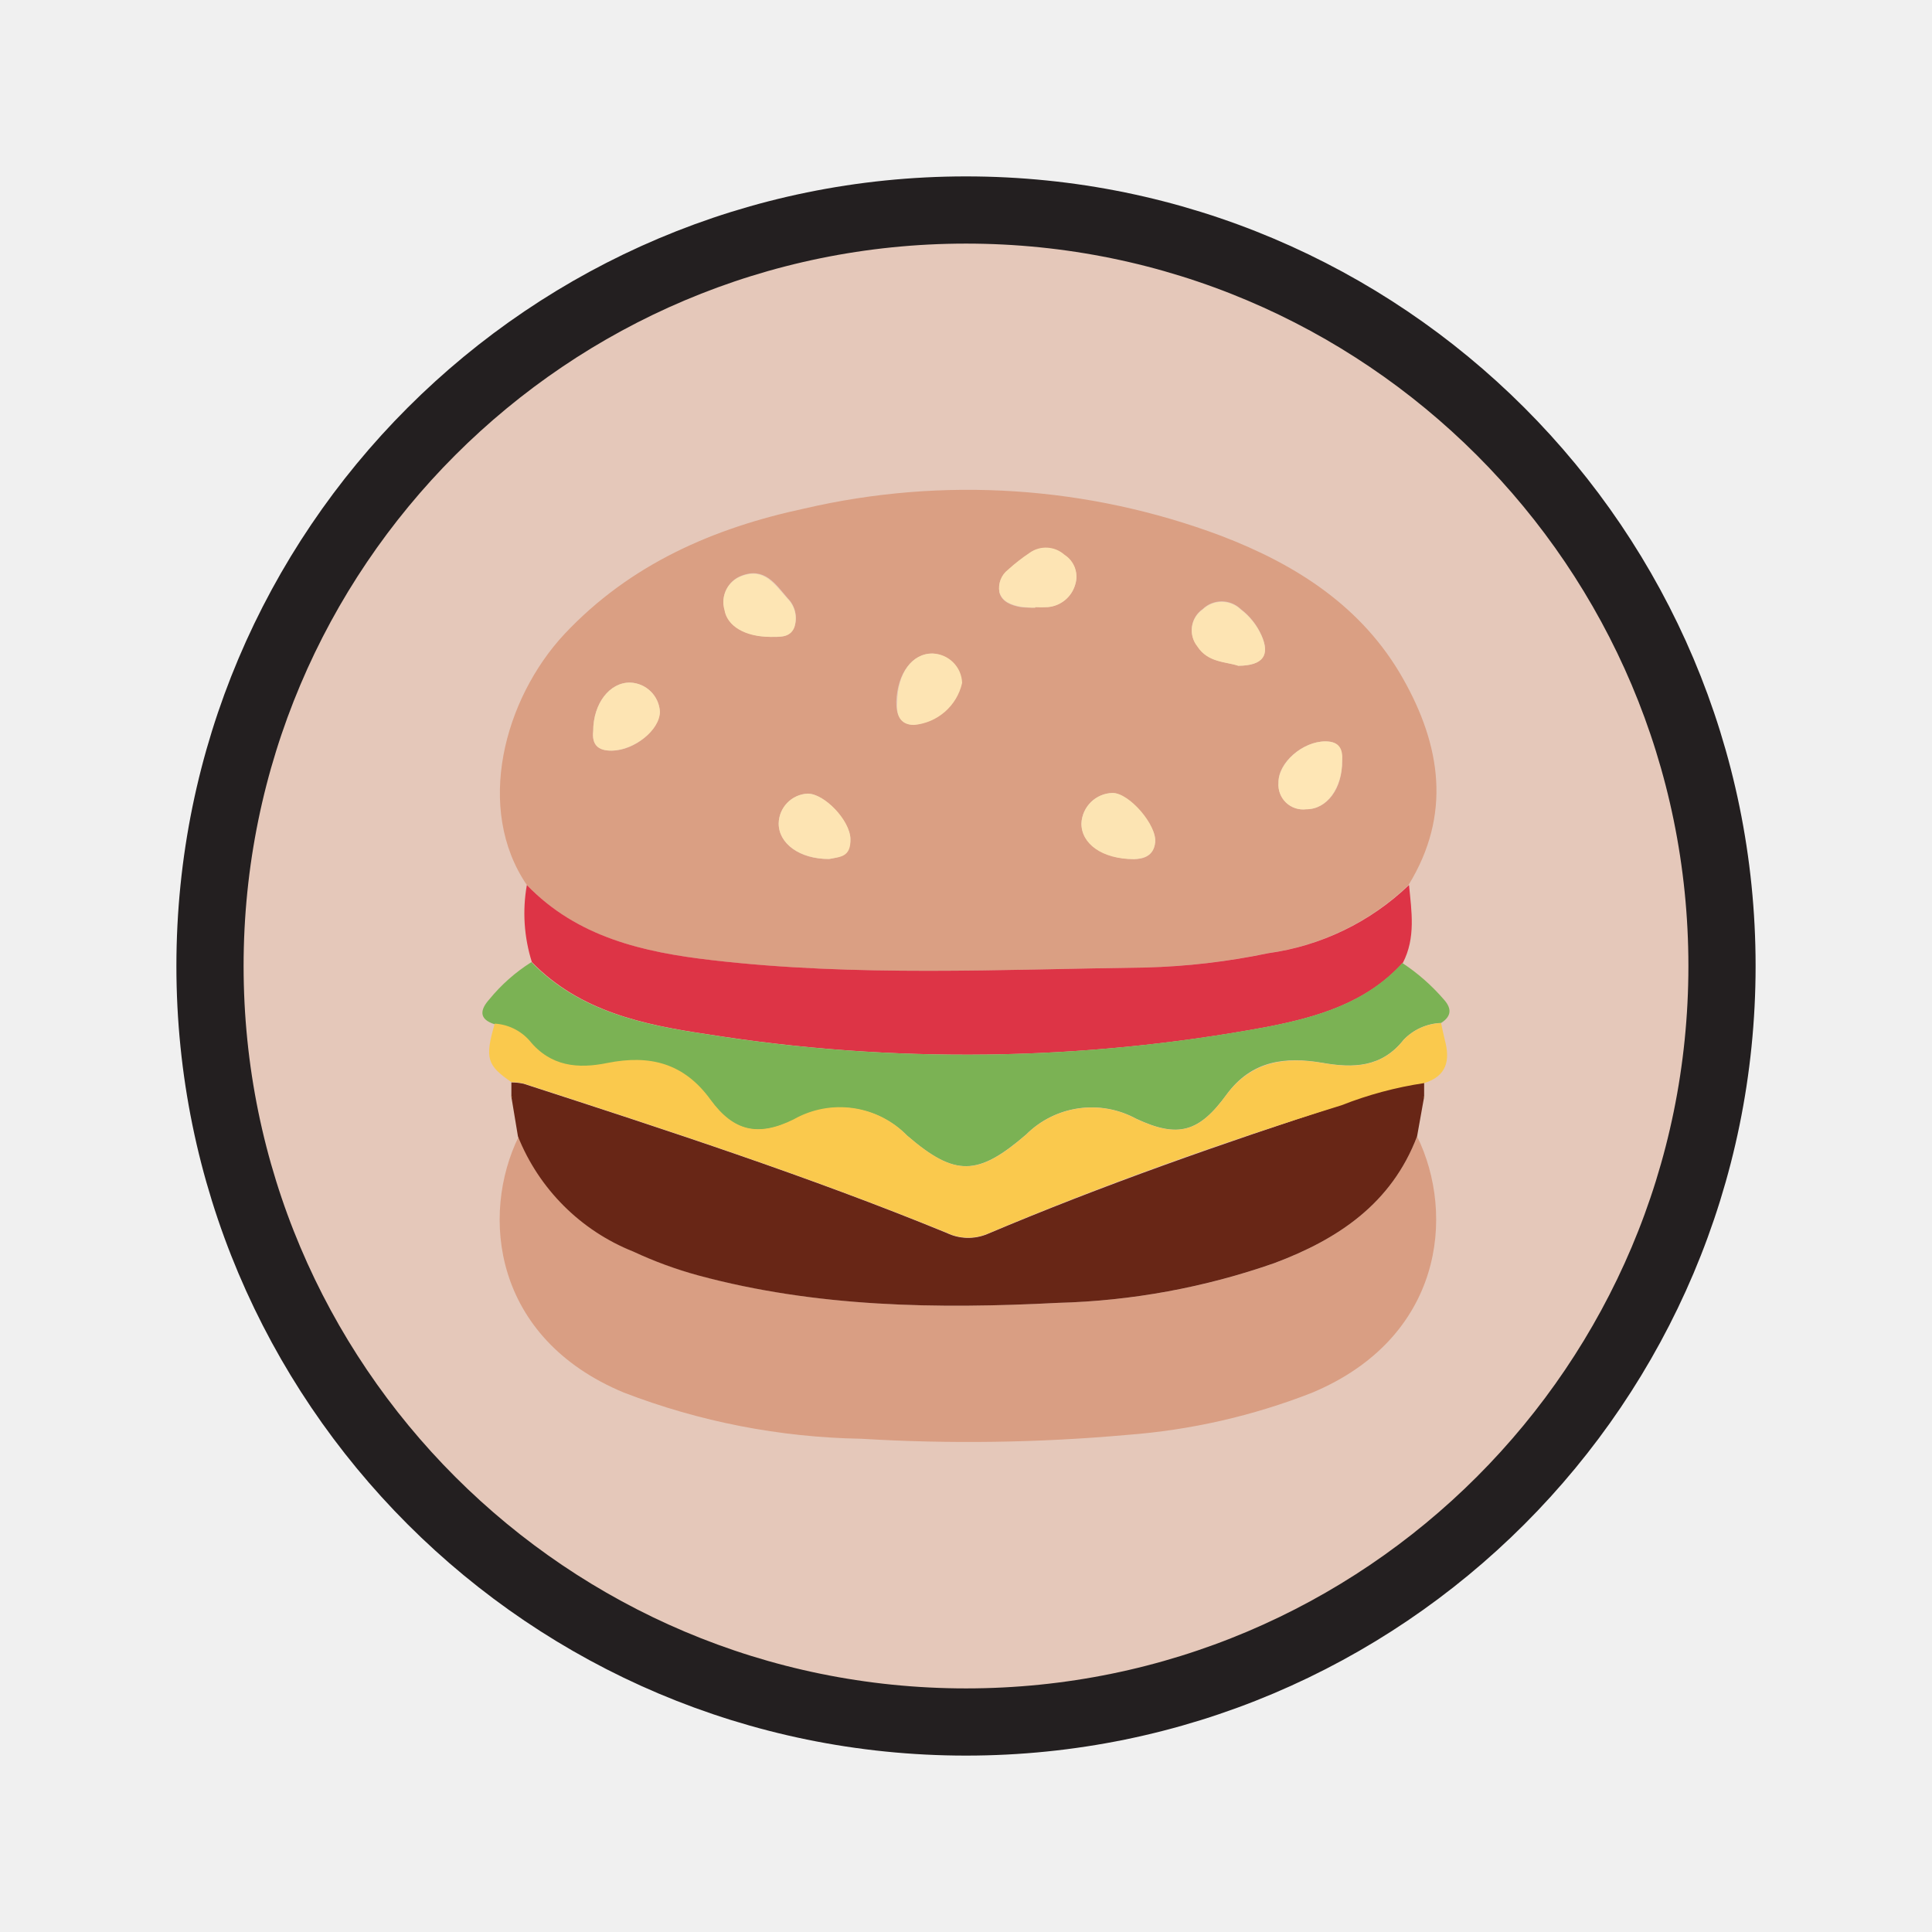
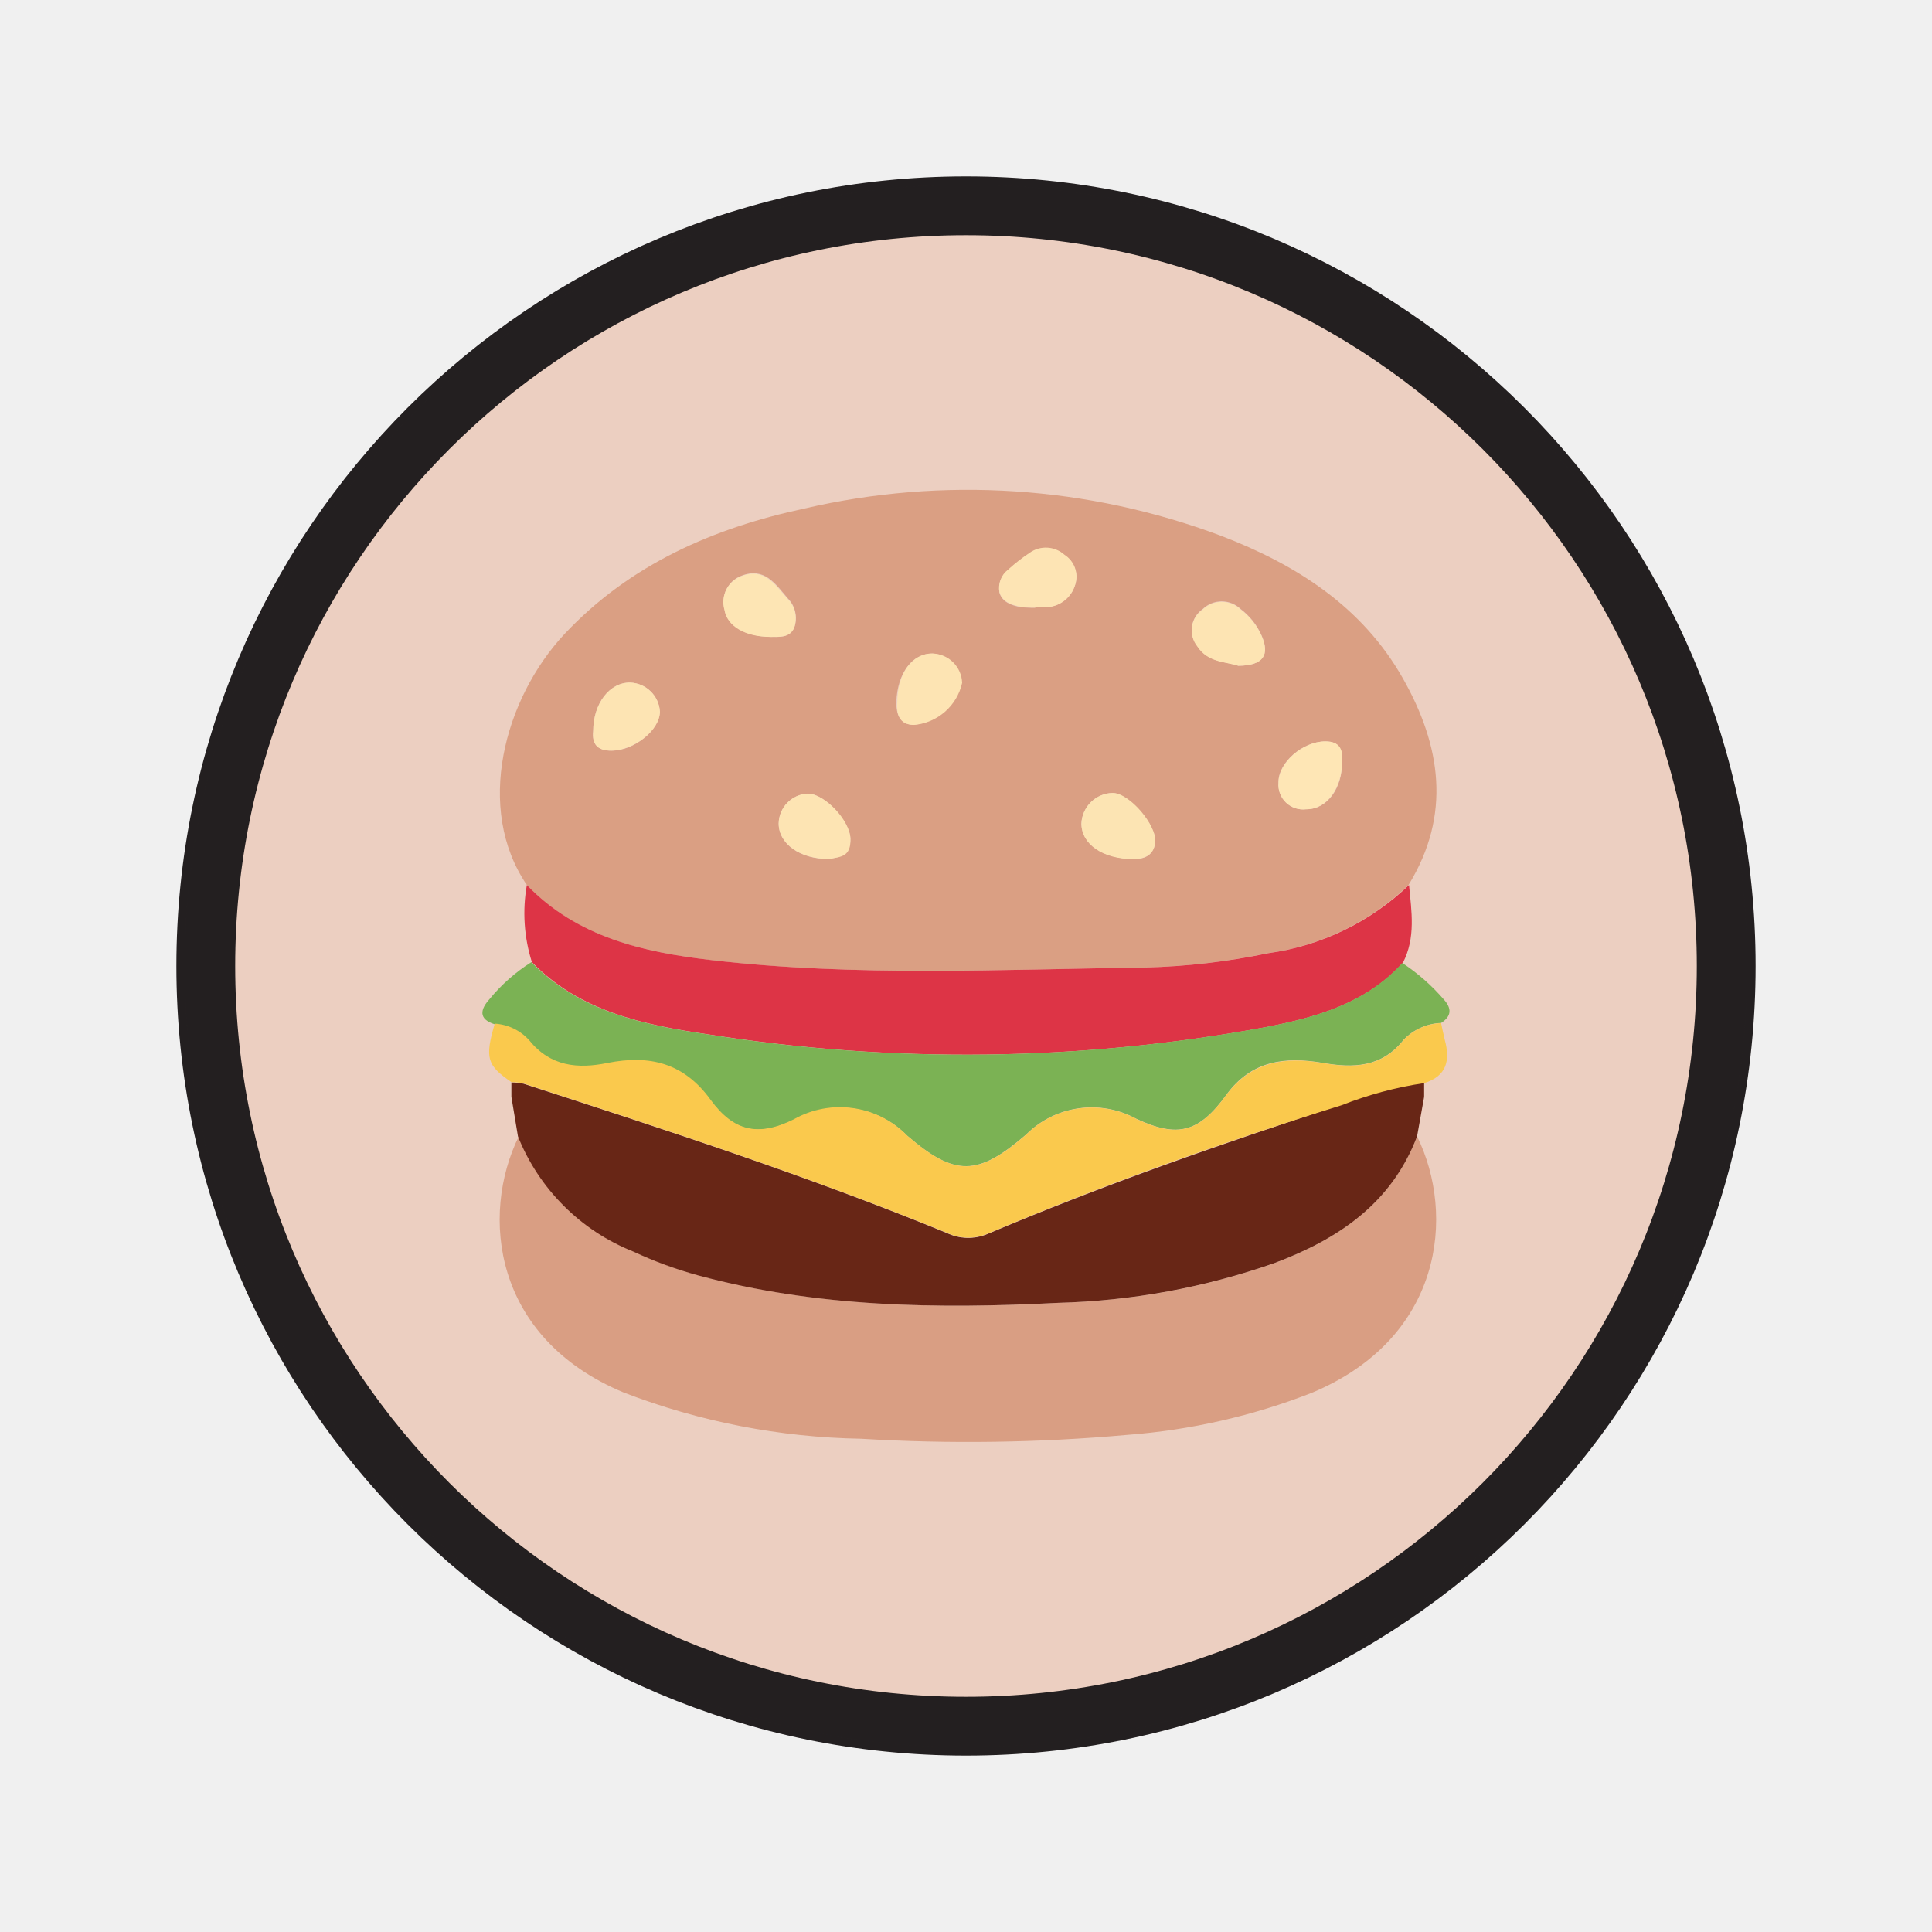
<svg xmlns="http://www.w3.org/2000/svg" id="Layer_1" data-name="Layer 1" viewBox="0 0 115 115">
  <defs>
-     <style>.cls-1,.cls-3{fill:#da9f83;}.cls-1,.cls-2{stroke:#231f20;stroke-miterlimit:10;}.cls-1{stroke-width:3px;opacity:0.5;}.cls-2{fill:none;stroke-width:4px;}.cls-4{fill:#d99e83;}.cls-5{fill:#682616;}.cls-6{fill:#dd3446;}.cls-7{fill:#7bb254;}.cls-8{fill:#fac94d;}.cls-9{fill:#fce4b3;}.cls-10{fill:#fde4b3;}.cls-11{fill:#fde4b4;}.cls-12{fill:#fde5b4;}.cls-13{fill:#fee6b5;}</style>
+     <style>.cls-1{fill:none;stroke-width:4px;}.cls-1,.cls-2,.cls-3{stroke:#231f20;stroke-miterlimit:10;}.cls-2{fill:#fff;}.cls-2,.cls-3{stroke-width:3px;}.cls-3,.cls-4{fill:#da9f83;}.cls-3{opacity:0.5;}.cls-5{fill:#d99e83;}.cls-6{fill:#682616;}.cls-7{fill:#dd3446;}.cls-8{fill:#7bb254;}.cls-9{fill:#fac94d;}.cls-10{fill:#fce4b3;}.cls-11{fill:#fde4b3;}.cls-12{fill:#fde4b4;}.cls-13{fill:#fde5b4;}.cls-14{fill:#fee6b5;}</style>
  </defs>
  <circle class="cls-1" cx="57.5" cy="57.5" r="45" />
  <circle class="cls-2" cx="57.5" cy="57.5" r="45" />
-   <path class="cls-3" d="M31.36,52.68C28.26,48.13,30,41.6,33.6,37.74c3.9-4.15,8.86-6.31,14.28-7.47A42.92,42.92,0,0,1,72.7,31.9c4.44,1.7,8.38,4.2,10.8,8.47,2.27,4,2.91,8.13.34,12.31a15.09,15.09,0,0,1-8.39,4.06,40.84,40.84,0,0,1-7.29.85c-8.61.11-17.24.56-25.83-.44C38.29,56.68,34.35,55.79,31.36,52.68ZM67.5,51.14c.49,0,1.17-.14,1.26-1,.11-1-1.57-2.92-2.53-2.94A1.9,1.9,0,0,0,64.37,49C64.37,50.22,65.59,51.1,67.5,51.14Zm-12-12.24c-1.2,0-2.08,1.16-2.15,2.87,0,.74.18,1.33,1,1.38a3.22,3.22,0,0,0,2.86-2.5A1.81,1.81,0,0,0,55.51,38.9ZM49.35,51.13c.61-.1,1.29-.23,1.27-1.21s-1.52-2.7-2.55-2.68A1.81,1.81,0,0,0,46.35,49C46.34,50.22,47.61,51.15,49.35,51.13Zm12.27-15v0a6.26,6.26,0,0,0,.75,0A1.86,1.86,0,0,0,64,34.8a1.54,1.54,0,0,0-.64-1.75,1.66,1.66,0,0,0-2.08-.11,11,11,0,0,0-1.28,1,1.37,1.37,0,0,0-.51,1.33c.15.57.72.77,1.26.87A6.36,6.36,0,0,0,61.62,36.17ZM45.86,37.91c.48,0,1.15.08,1.42-.57a1.67,1.67,0,0,0-.39-1.73c-.72-.84-1.38-1.88-2.76-1.34a1.65,1.65,0,0,0-1,2C43.28,37.26,44.33,37.87,45.86,37.91Zm27.85,1.72c1.49,0,1.9-.67,1.37-1.84a4,4,0,0,0-1.23-1.54,1.63,1.63,0,0,0-2.26,0,1.52,1.52,0,0,0-.32,2.2C71.9,39.45,73,39.38,73.71,39.63Zm-38.4,3.89c-.08.74.22,1.18,1.12,1.16,1.32,0,2.81-1.21,2.85-2.32a1.84,1.84,0,0,0-1.77-1.73C36.29,40.61,35.31,41.86,35.31,43.52Zm44.58,1.76c0-.66-.14-1.15-1-1.15-1.35,0-2.83,1.27-2.79,2.46a1.47,1.47,0,0,0,1.65,1.58C79,48.18,79.92,46.92,79.89,45.28Z" />
-   <path class="cls-4" d="M84.35,67.64c2.3,4.68,1.53,12-6.25,15.26a38,38,0,0,1-11,2.51,106,106,0,0,1-15.84.23,41.22,41.22,0,0,1-14.13-2.75c-7.79-3.24-8.55-10.57-6.25-15.25a12.29,12.29,0,0,0,6.87,6.86,24.24,24.24,0,0,0,3.87,1.42c7,1.9,14.22,2,21.43,1.63a42.3,42.3,0,0,0,12.84-2.37C79.65,73.76,82.83,71.63,84.35,67.64Z" />
-   <path class="cls-5" d="M84.35,67.64c-1.52,4-4.7,6.12-8.48,7.54A42.3,42.3,0,0,1,63,77.55c-7.21.37-14.39.27-21.43-1.63a24.24,24.24,0,0,1-3.87-1.42,12.29,12.29,0,0,1-6.87-6.86l-.39-2.35h0l0-.86a3.55,3.55,0,0,1,.73.08c8.47,2.75,16.94,5.5,25.18,8.88a2.94,2.94,0,0,0,2.41.07c6.9-2.92,14-5.4,21.09-7.71a22.49,22.49,0,0,1,4.92-1.32l0,.86h0Z" />
-   <path class="cls-6" d="M31.36,52.68c3,3.11,6.93,4,11,4.47,8.59,1,17.22.55,25.83.44a40.84,40.84,0,0,0,7.29-.85,15.09,15.09,0,0,0,8.39-4.06c.15,1.57.41,3.14-.37,4.64-2.17,2.39-5.12,3.23-8.1,3.81a98.05,98.05,0,0,1-33.31.43c-3.78-.56-7.57-1.35-10.43-4.29A9.65,9.65,0,0,1,31.36,52.68Z" />
-   <path class="cls-7" d="M31.63,57.27c2.86,2.94,6.65,3.73,10.43,4.29a98.05,98.05,0,0,0,33.31-.43c3-.58,5.93-1.42,8.1-3.81a11.88,11.88,0,0,1,2.47,2.17c.48.53.47,1-.16,1.4a3.25,3.25,0,0,0-2.23,1c-1.3,1.65-3,1.7-4.85,1.37-2.19-.37-4.2-.15-5.69,1.89-1.63,2.24-2.88,2.61-5.38,1.44a5.53,5.53,0,0,0-6.55.94C58.21,70,56.86,70.06,54,67.6a5.58,5.58,0,0,0-6.76-.93c-2.12,1-3.57.7-4.93-1.15-1.59-2.18-3.63-2.71-6.15-2.21-1.75.36-3.39.22-4.65-1.34a3,3,0,0,0-2.06-1c-1-.31-.85-.9-.32-1.49A10.39,10.39,0,0,1,31.63,57.27Z" />
-   <path class="cls-8" d="M29.45,60.93a3,3,0,0,1,2.06,1c1.26,1.56,2.9,1.7,4.65,1.34,2.52-.5,4.56,0,6.15,2.21,1.36,1.85,2.81,2.2,4.93,1.15A5.58,5.58,0,0,1,54,67.6c2.86,2.46,4.21,2.42,7.08-.06a5.53,5.53,0,0,1,6.55-.94c2.5,1.17,3.75.8,5.38-1.44,1.49-2,3.5-2.26,5.69-1.89,1.88.33,3.55.28,4.85-1.37a3.25,3.25,0,0,1,2.23-1c.07.32.13.64.22,1,.33,1.21.12,2.16-1.23,2.57a22.49,22.49,0,0,0-4.92,1.32C72.72,68,65.66,70.52,58.76,73.44a2.94,2.94,0,0,1-2.41-.07C48.11,70,39.64,67.24,31.17,64.49a3.55,3.55,0,0,0-.73-.08C29,63.42,28.84,63,29.45,60.93Z" />
-   <polygon class="cls-8" points="30.47 65.27 30.51 65.28 30.47 65.29 30.42 65.28 30.47 65.27" />
-   <polygon class="cls-8" points="84.74 65.29 84.7 65.28 84.74 65.27 84.79 65.28 84.74 65.29" />
-   <path class="cls-9" d="M67.5,51.14c-1.91,0-3.13-.92-3.13-2.11a1.9,1.9,0,0,1,1.86-1.83c1,0,2.64,1.92,2.53,2.94C68.67,51,68,51.11,67.5,51.14Z" />
-   <path class="cls-10" d="M55.51,38.9a1.81,1.81,0,0,1,1.76,1.75,3.22,3.22,0,0,1-2.86,2.5c-.87,0-1.07-.64-1-1.38C53.43,40.06,54.31,38.88,55.51,38.9Z" />
-   <path class="cls-10" d="M49.35,51.13c-1.74,0-3-.91-3-2.11a1.81,1.81,0,0,1,1.72-1.78c1,0,2.51,1.56,2.55,2.68S50,51,49.35,51.13Z" />
-   <path class="cls-11" d="M61.62,36.17a6.36,6.36,0,0,1-.87-.06c-.54-.1-1.11-.3-1.26-.87A1.37,1.37,0,0,1,60,33.91a11,11,0,0,1,1.28-1,1.66,1.66,0,0,1,2.08.11A1.54,1.54,0,0,1,64,34.8a1.86,1.86,0,0,1-1.63,1.34,6.26,6.26,0,0,1-.75,0Z" />
-   <path class="cls-12" d="M45.86,37.91c-1.53,0-2.58-.65-2.74-1.61a1.65,1.65,0,0,1,1-2c1.38-.54,2,.5,2.76,1.34a1.67,1.67,0,0,1,.39,1.73C47,38,46.34,37.89,45.86,37.91Z" />
-   <path class="cls-10" d="M73.71,39.63c-.75-.25-1.81-.18-2.44-1.15a1.52,1.52,0,0,1,.32-2.2,1.63,1.63,0,0,1,2.26,0,4,4,0,0,1,1.23,1.54C75.61,39,75.2,39.61,73.71,39.63Z" />
-   <path class="cls-10" d="M35.31,43.52c0-1.66,1-2.91,2.2-2.89a1.84,1.84,0,0,1,1.77,1.73c0,1.11-1.53,2.28-2.85,2.32C35.53,44.7,35.23,44.26,35.31,43.52Z" />
-   <path class="cls-13" d="M79.89,45.28c0,1.64-.92,2.9-2.14,2.89a1.47,1.47,0,0,1-1.65-1.58c0-1.19,1.44-2.46,2.79-2.46C79.75,44.13,79.94,44.62,79.89,45.28Z" />
+   <circle class="cls-3" cx="57.5" cy="57.5" r="45" />
+   <path class="cls-4" d="M31.36,52.68C28.26,48.13,30,41.6,33.6,37.74c3.9-4.15,8.86-6.31,14.28-7.47A42.92,42.92,0,0,1,72.7,31.9c4.44,1.7,8.38,4.2,10.8,8.47,2.27,4,2.91,8.13.34,12.31a15.09,15.09,0,0,1-8.39,4.06,40.84,40.84,0,0,1-7.29.85c-8.61.11-17.24.56-25.83-.44C38.29,56.68,34.35,55.79,31.36,52.68ZM67.5,51.14c.49,0,1.17-.14,1.26-1,.11-1-1.57-2.92-2.53-2.94A1.9,1.9,0,0,0,64.37,49C64.37,50.22,65.59,51.1,67.5,51.14Zm-12-12.24c-1.2,0-2.08,1.16-2.15,2.87,0,.74.18,1.33,1,1.38a3.22,3.22,0,0,0,2.86-2.5A1.81,1.81,0,0,0,55.51,38.9ZM49.35,51.13c.61-.1,1.29-.23,1.27-1.21s-1.52-2.7-2.55-2.68A1.81,1.81,0,0,0,46.35,49C46.34,50.22,47.61,51.15,49.35,51.13Zm12.27-15v0a6.26,6.26,0,0,0,.75,0A1.86,1.86,0,0,0,64,34.8a1.54,1.54,0,0,0-.64-1.75,1.66,1.66,0,0,0-2.08-.11,11,11,0,0,0-1.28,1,1.37,1.37,0,0,0-.51,1.33c.15.57.72.77,1.26.87A6.36,6.36,0,0,0,61.62,36.17ZM45.86,37.91c.48,0,1.15.08,1.42-.57a1.67,1.67,0,0,0-.39-1.73c-.72-.84-1.38-1.88-2.76-1.34a1.65,1.65,0,0,0-1,2C43.28,37.26,44.33,37.87,45.86,37.91Zm27.85,1.72c1.49,0,1.9-.67,1.37-1.84a4,4,0,0,0-1.23-1.54,1.63,1.63,0,0,0-2.26,0,1.52,1.52,0,0,0-.32,2.2C71.9,39.45,73,39.38,73.71,39.63Zm-38.4,3.89c-.08.74.22,1.18,1.12,1.16,1.32,0,2.81-1.21,2.85-2.32a1.84,1.84,0,0,0-1.77-1.73C36.29,40.61,35.31,41.86,35.31,43.52Zm44.58,1.76c0-.66-.14-1.15-1-1.15-1.35,0-2.83,1.27-2.79,2.46a1.47,1.47,0,0,0,1.65,1.58C79,48.18,79.92,46.92,79.89,45.28Z" />
+   <path class="cls-5" d="M84.35,67.64c2.3,4.68,1.53,12-6.25,15.26a38,38,0,0,1-11,2.51,106,106,0,0,1-15.84.23,41.22,41.22,0,0,1-14.13-2.75c-7.79-3.24-8.55-10.57-6.25-15.25a12.29,12.29,0,0,0,6.87,6.86,24.24,24.24,0,0,0,3.87,1.42c7,1.9,14.22,2,21.43,1.63a42.3,42.3,0,0,0,12.84-2.37C79.65,73.76,82.83,71.63,84.35,67.64Z" />
+   <path class="cls-6" d="M84.35,67.64c-1.52,4-4.7,6.12-8.48,7.54A42.3,42.3,0,0,1,63,77.55c-7.21.37-14.39.27-21.43-1.63a24.24,24.24,0,0,1-3.87-1.42,12.29,12.29,0,0,1-6.87-6.86l-.39-2.35h0l0-.86a3.55,3.55,0,0,1,.73.08c8.47,2.75,16.94,5.5,25.18,8.88a2.94,2.94,0,0,0,2.41.07c6.9-2.92,14-5.4,21.09-7.71a22.49,22.49,0,0,1,4.92-1.32l0,.86h0Z" />
+   <path class="cls-7" d="M31.36,52.68c3,3.11,6.93,4,11,4.47,8.59,1,17.22.55,25.83.44a40.84,40.84,0,0,0,7.29-.85,15.09,15.09,0,0,0,8.39-4.06c.15,1.57.41,3.14-.37,4.64-2.17,2.39-5.12,3.23-8.1,3.81a98.05,98.05,0,0,1-33.31.43c-3.78-.56-7.57-1.35-10.43-4.29A9.65,9.65,0,0,1,31.36,52.68Z" />
+   <path class="cls-8" d="M31.63,57.27c2.86,2.94,6.65,3.73,10.43,4.29a98.05,98.05,0,0,0,33.31-.43c3-.58,5.93-1.42,8.1-3.81a11.88,11.88,0,0,1,2.47,2.17c.48.53.47,1-.16,1.4a3.25,3.25,0,0,0-2.23,1c-1.3,1.65-3,1.7-4.85,1.37-2.19-.37-4.2-.15-5.69,1.89-1.63,2.24-2.88,2.61-5.38,1.44a5.53,5.53,0,0,0-6.55.94C58.21,70,56.86,70.06,54,67.6a5.58,5.58,0,0,0-6.76-.93c-2.12,1-3.57.7-4.93-1.15-1.59-2.18-3.63-2.71-6.15-2.21-1.75.36-3.39.22-4.65-1.34a3,3,0,0,0-2.06-1c-1-.31-.85-.9-.32-1.49A10.39,10.39,0,0,1,31.63,57.27Z" />
+   <path class="cls-9" d="M29.45,60.93a3,3,0,0,1,2.06,1c1.26,1.56,2.9,1.7,4.65,1.34,2.52-.5,4.56,0,6.15,2.21,1.36,1.85,2.81,2.2,4.93,1.15A5.58,5.58,0,0,1,54,67.6c2.86,2.46,4.21,2.42,7.08-.06a5.53,5.53,0,0,1,6.55-.94c2.5,1.17,3.75.8,5.38-1.44,1.49-2,3.5-2.26,5.69-1.89,1.88.33,3.55.28,4.85-1.37a3.25,3.25,0,0,1,2.23-1c.07.32.13.64.22,1,.33,1.21.12,2.16-1.23,2.57a22.49,22.49,0,0,0-4.92,1.32C72.72,68,65.66,70.52,58.76,73.44a2.94,2.94,0,0,1-2.41-.07C48.11,70,39.64,67.24,31.17,64.49a3.55,3.55,0,0,0-.73-.08C29,63.42,28.84,63,29.45,60.93Z" />
+   <polygon class="cls-9" points="30.47 65.27 30.51 65.28 30.47 65.29 30.42 65.28 30.47 65.27" />
+   <polygon class="cls-9" points="84.74 65.29 84.7 65.28 84.74 65.27 84.79 65.28 84.74 65.29" />
+   <path class="cls-10" d="M67.5,51.14c-1.91,0-3.13-.92-3.13-2.11a1.9,1.9,0,0,1,1.86-1.83c1,0,2.64,1.92,2.53,2.94C68.67,51,68,51.11,67.5,51.14Z" />
+   <path class="cls-11" d="M55.51,38.9a1.81,1.81,0,0,1,1.76,1.75,3.22,3.22,0,0,1-2.86,2.5c-.87,0-1.07-.64-1-1.38C53.43,40.06,54.31,38.88,55.51,38.9Z" />
+   <path class="cls-11" d="M49.35,51.13c-1.74,0-3-.91-3-2.11a1.81,1.81,0,0,1,1.72-1.78c1,0,2.51,1.56,2.55,2.68S50,51,49.35,51.13Z" />
+   <path class="cls-12" d="M61.62,36.17a6.36,6.36,0,0,1-.87-.06c-.54-.1-1.11-.3-1.26-.87A1.37,1.37,0,0,1,60,33.91a11,11,0,0,1,1.28-1,1.66,1.66,0,0,1,2.08.11A1.54,1.54,0,0,1,64,34.8a1.86,1.86,0,0,1-1.63,1.34,6.26,6.26,0,0,1-.75,0Z" />
+   <path class="cls-13" d="M45.86,37.91c-1.53,0-2.58-.65-2.74-1.61a1.65,1.65,0,0,1,1-2c1.38-.54,2,.5,2.76,1.34a1.67,1.67,0,0,1,.39,1.73C47,38,46.34,37.89,45.86,37.91Z" />
+   <path class="cls-11" d="M73.71,39.63c-.75-.25-1.81-.18-2.44-1.15a1.52,1.52,0,0,1,.32-2.2,1.63,1.63,0,0,1,2.26,0,4,4,0,0,1,1.23,1.54C75.61,39,75.2,39.61,73.71,39.63Z" />
+   <path class="cls-11" d="M35.31,43.52c0-1.66,1-2.91,2.2-2.89a1.84,1.84,0,0,1,1.77,1.73c0,1.11-1.53,2.28-2.85,2.32C35.53,44.7,35.23,44.26,35.31,43.52Z" />
+   <path class="cls-14" d="M79.89,45.28c0,1.64-.92,2.9-2.14,2.89a1.47,1.47,0,0,1-1.65-1.58c0-1.19,1.44-2.46,2.79-2.46C79.75,44.13,79.94,44.62,79.89,45.28Z" />
</svg>
